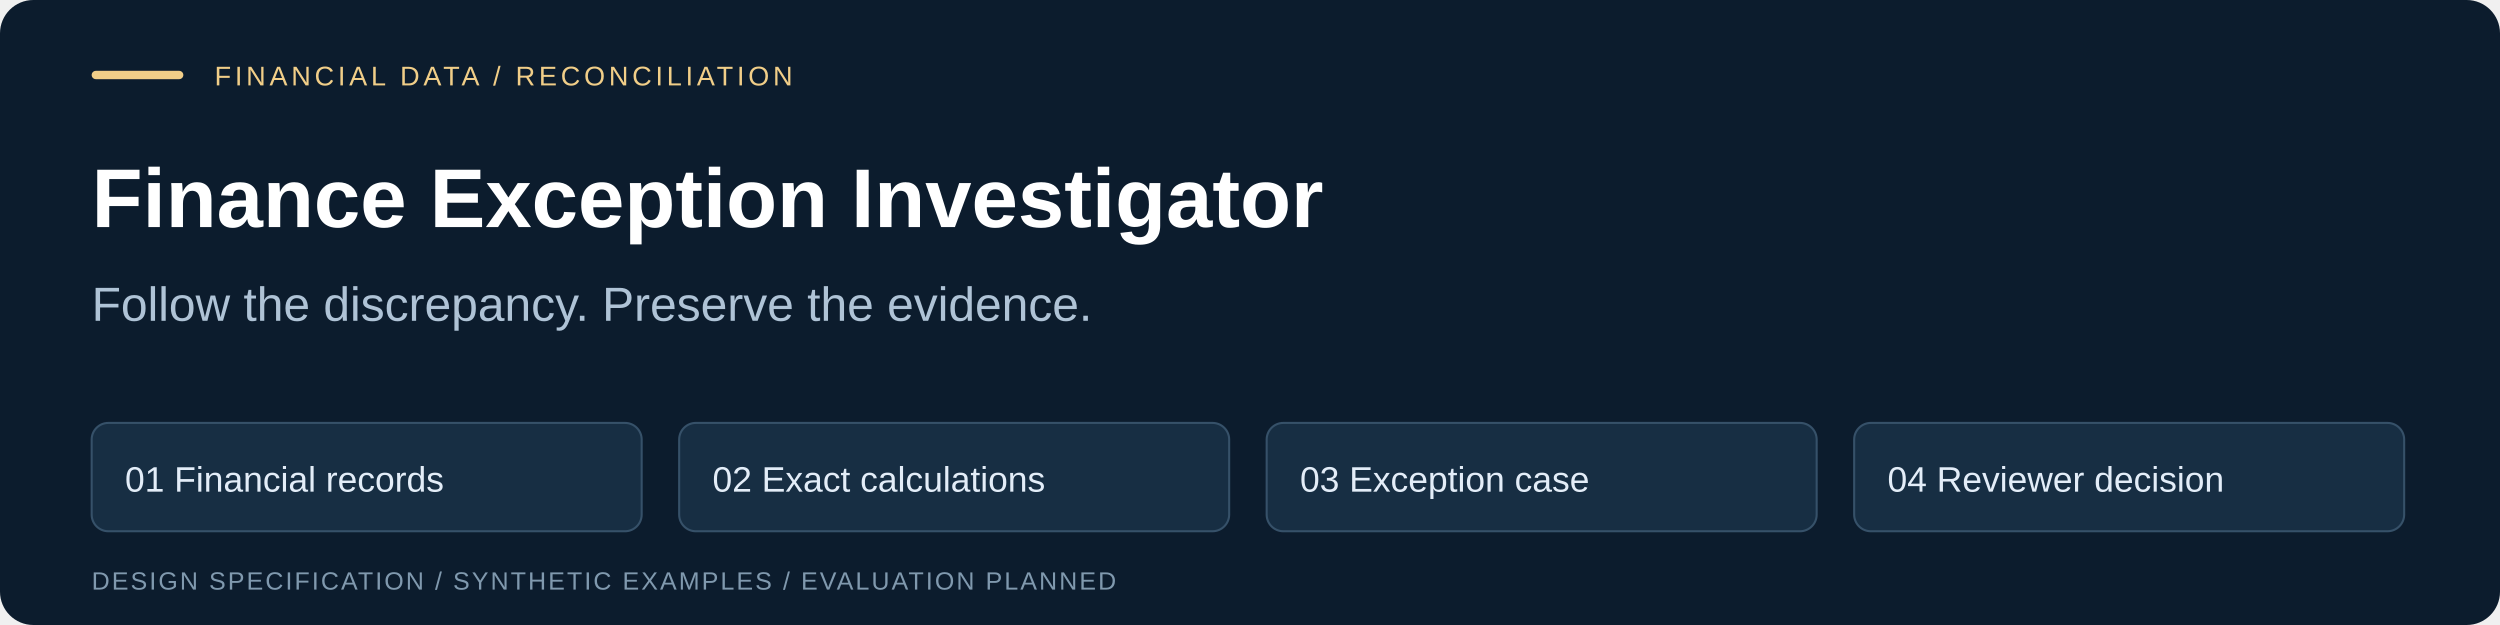
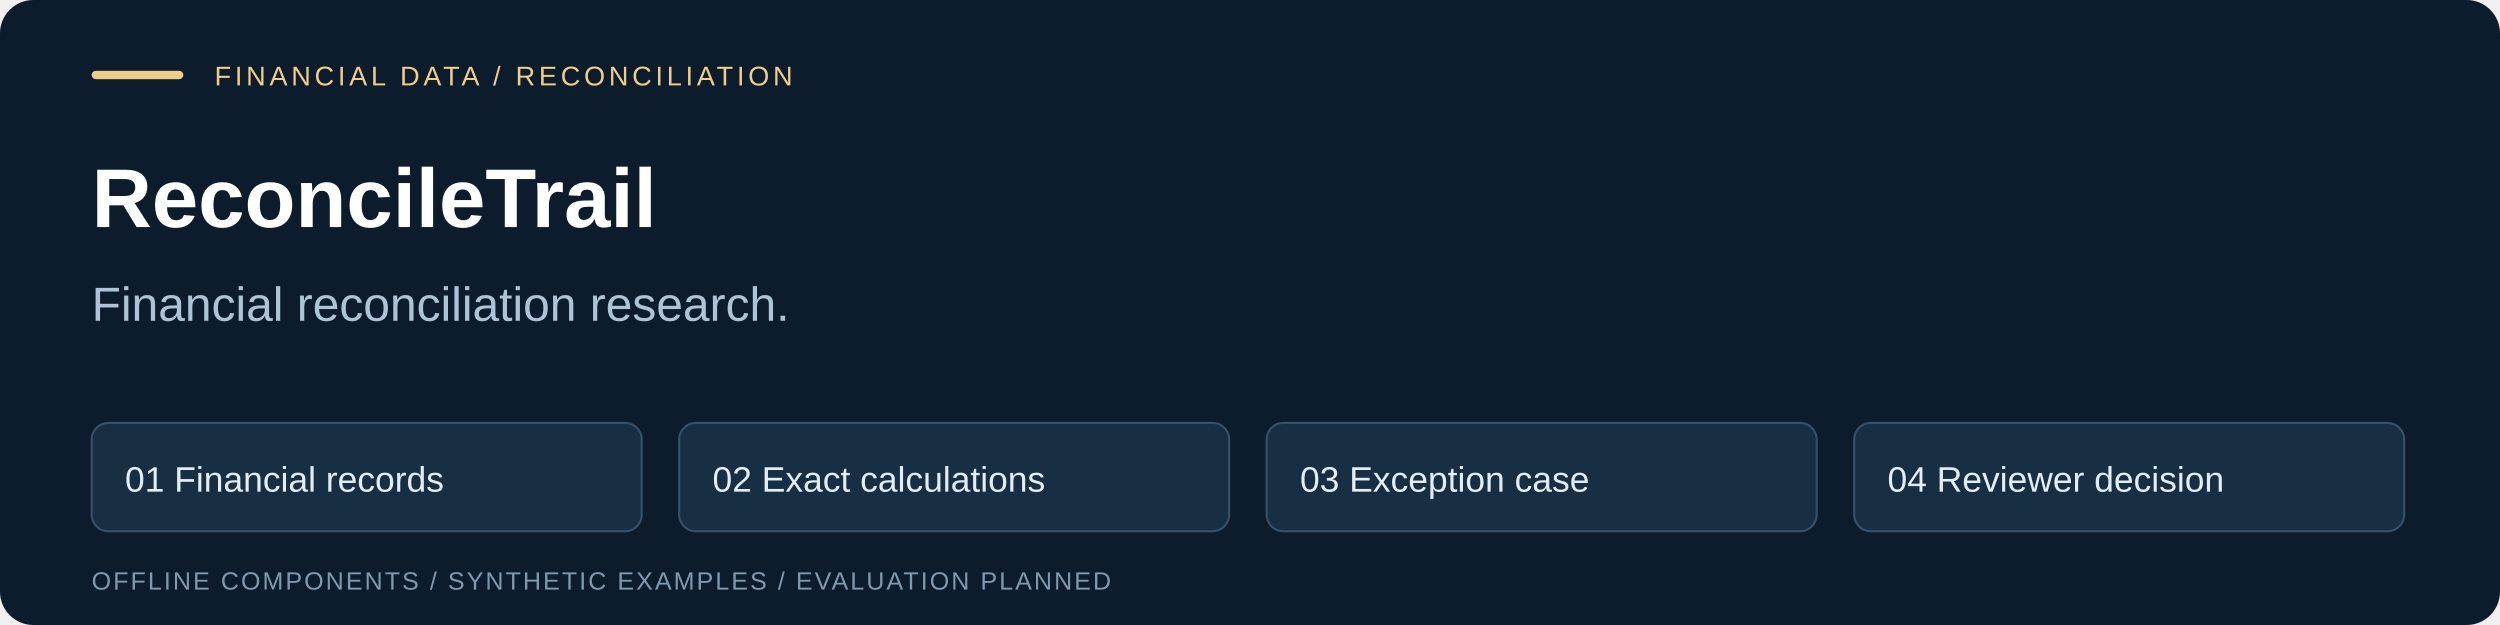
<svg xmlns="http://www.w3.org/2000/svg" width="1200" height="300" viewBox="0 0 1200 300" role="img" aria-labelledby="title desc">
  <rect width="1200" height="300" rx="16" fill="#0c1c2d" />
  <rect x="44" y="34" width="44" height="4" rx="2" fill="#f1ce88" />
  <g font-family="Arial, Helvetica, sans-serif">
    <text x="103" y="41" fill="#f1ce88" font-size="13" letter-spacing="1.8">FINANCIAL DATA / RECONCILIATION</text>
-     <text x="44" y="109" fill="#ffffff" font-size="40" font-weight="700">Finance Exception Investigator</text>
-     <text x="44" y="154" fill="#afc3d6" font-size="23">Follow the discrepancy. Preserve the evidence.</text>
+     <text x="44" y="109" fill="#ffffff" font-size="40" font-weight="700">ReconcileTrail</text>
+     <text x="44" y="154" fill="#afc3d6" font-size="23">Financial reconciliation research.</text>
    <rect x="44" y="203" width="264" height="52" rx="8" fill="#172e43" stroke="#365169" />
    <text x="60" y="236" fill="#e3edf8" font-size="17">01  Financial records</text>
    <rect x="326" y="203" width="264" height="52" rx="8" fill="#172e43" stroke="#365169" />
    <text x="342" y="236" fill="#e3edf8" font-size="17">02  Exact calculations</text>
    <rect x="608" y="203" width="264" height="52" rx="8" fill="#172e43" stroke="#365169" />
    <text x="624" y="236" fill="#e3edf8" font-size="17">03  Exception case</text>
    <rect x="890" y="203" width="264" height="52" rx="8" fill="#172e43" stroke="#365169" />
    <text x="906" y="236" fill="#e3edf8" font-size="17">04  Reviewer decision</text>
-     <text x="44" y="283" fill="#8099ae" font-size="12" letter-spacing="1">DESIGN SPECIFICATION / SYNTHETIC EXAMPLES / EVALUATION PLANNED</text>
+     <text x="44" y="283" fill="#8099ae" font-size="12" letter-spacing="1">OFFLINE COMPONENTS / SYNTHETIC EXAMPLES / EVALUATION PLANNED</text>
  </g>
</svg>
